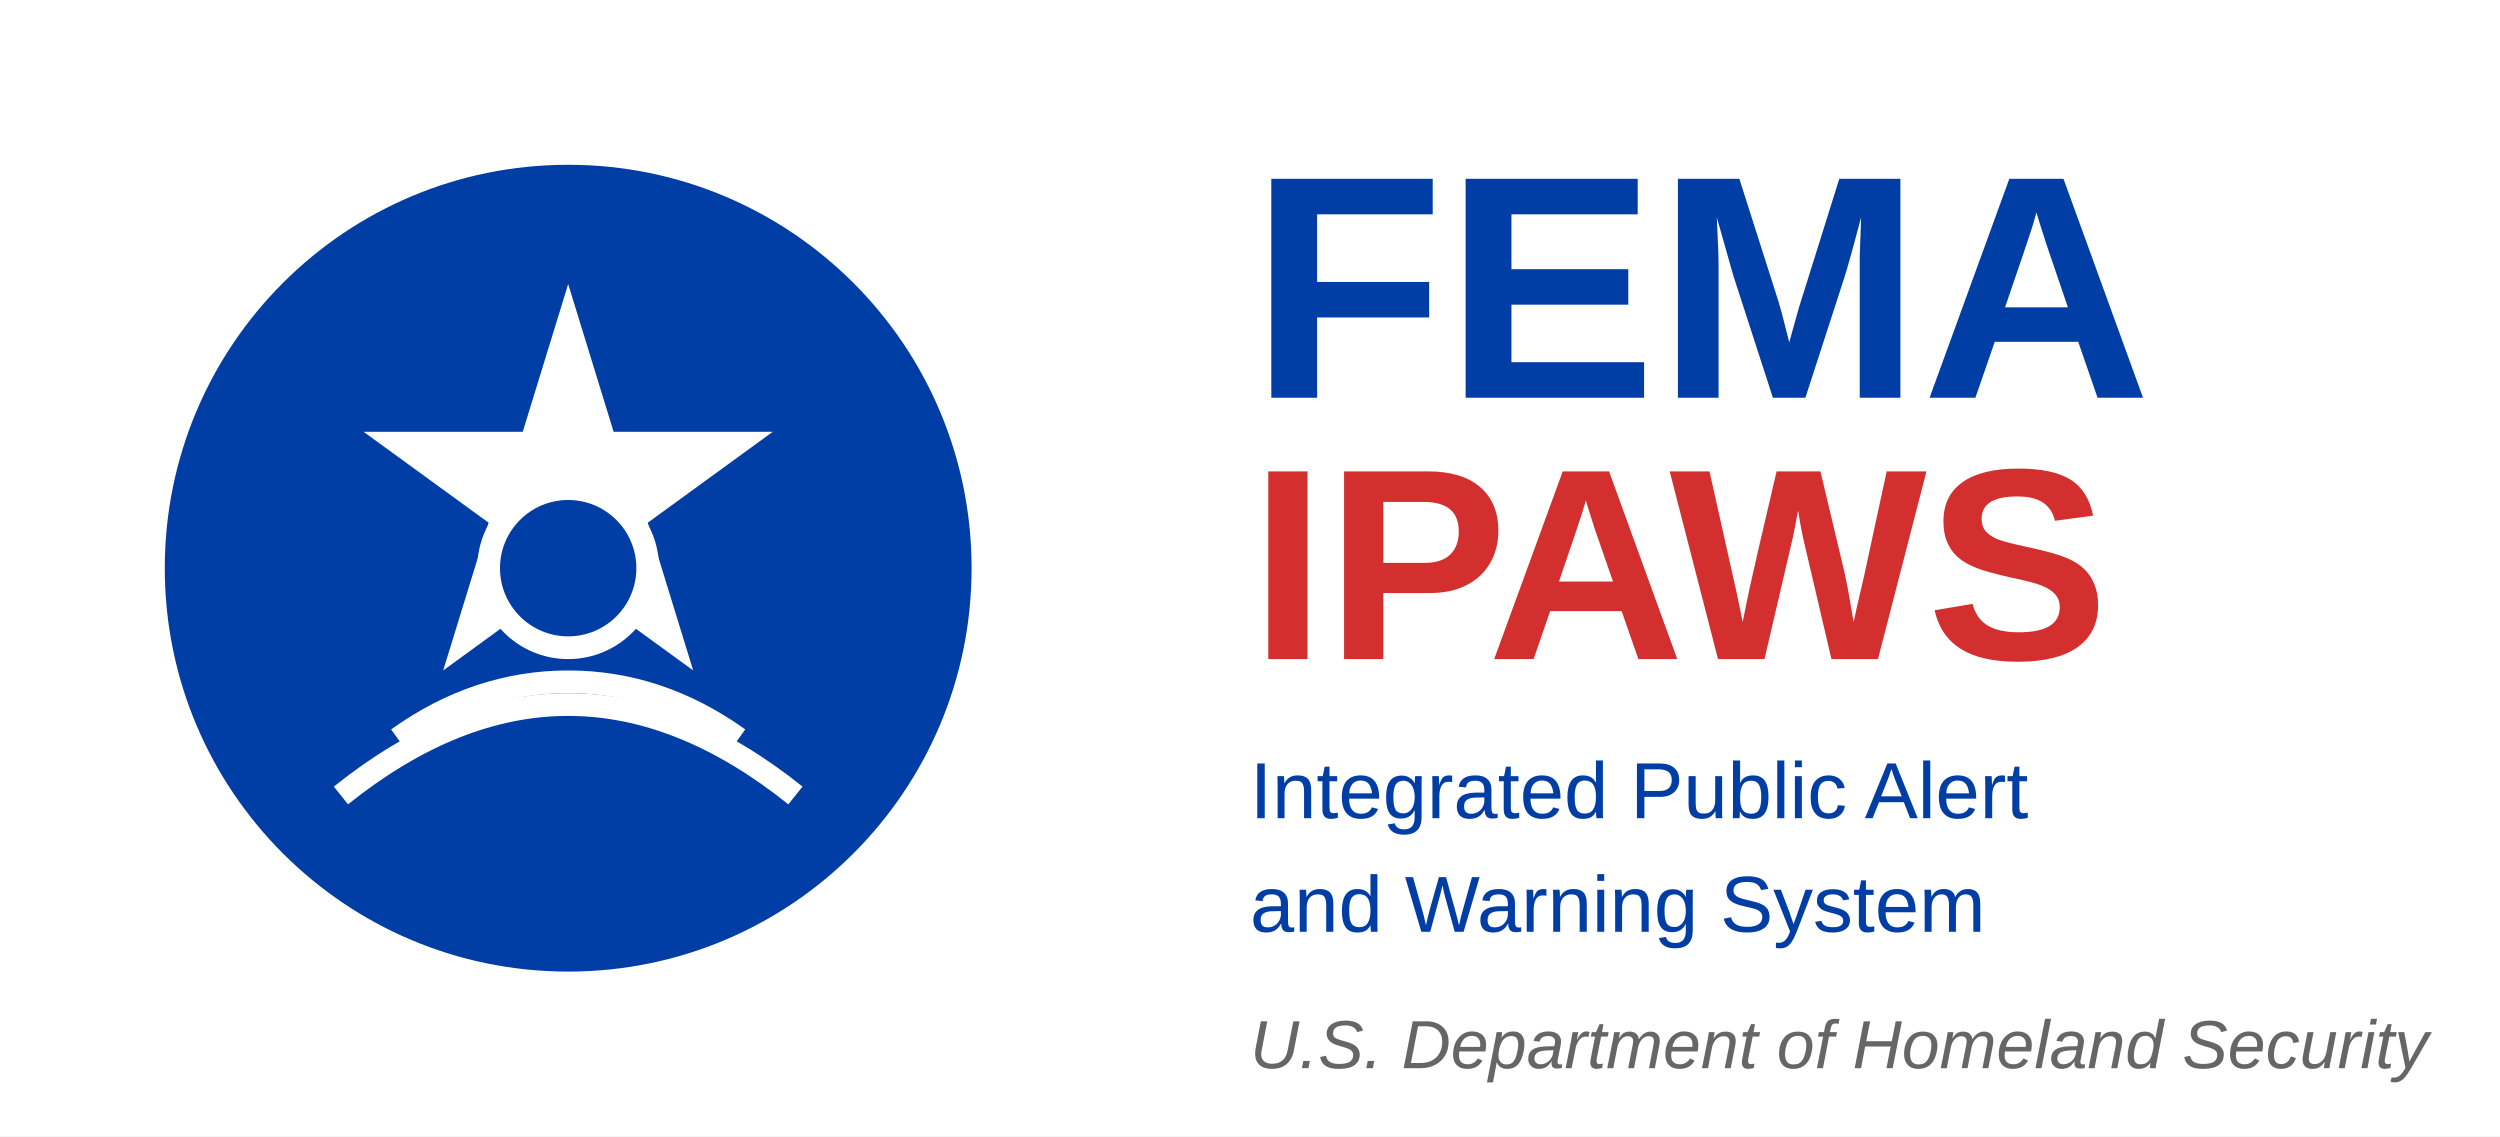
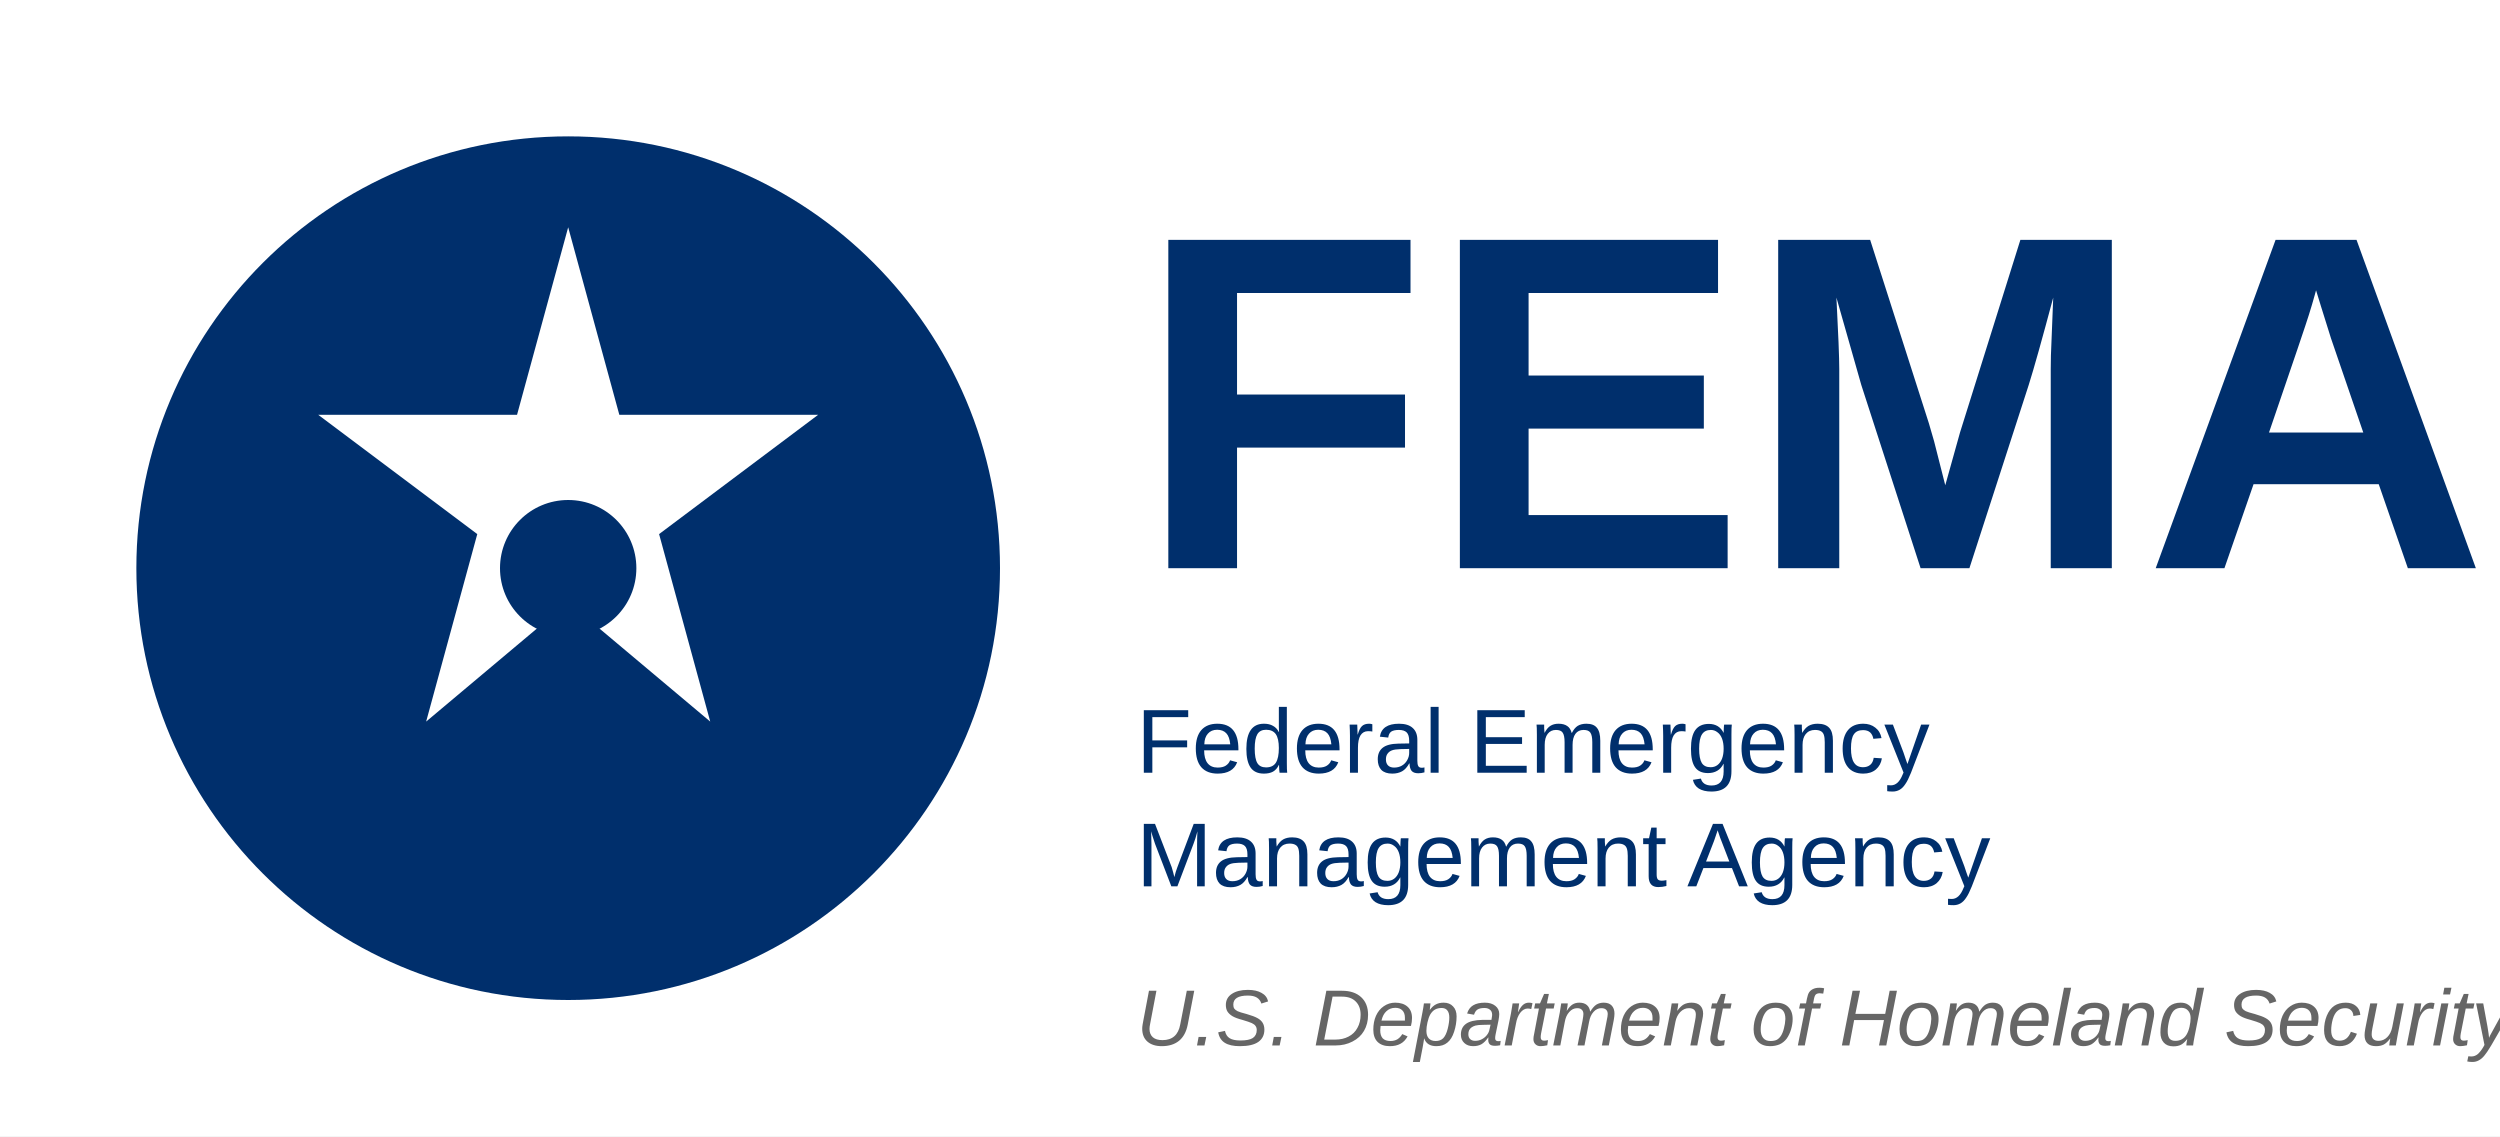
<svg xmlns="http://www.w3.org/2000/svg" width="220" height="100" viewBox="0 0 220 100" role="img" aria-labelledby="title desc">
  <rect width="220" height="100" fill="#FFFFFF" />
-   <circle cx="50" cy="50" r="35" fill="#003DA5" stroke="#003DA5" stroke-width="1" />
-   <path d="M 50 25 L 54 38 L 68 38 L 57 46 L 61 59 L 50 51 L 39 59 L 43 46 L 32 38 L 46 38 Z" fill="#FFFFFF" />
-   <circle cx="50" cy="50" r="8" fill="#FFFFFF" />
-   <circle cx="50" cy="50" r="6" fill="#003DA5" />
-   <g stroke="#FFFFFF" stroke-width="2" fill="none">
-     <path d="M 35 65 Q 42 60 50 60 Q 58 60 65 65" />
-     <path d="M 30 70 Q 40 62 50 62 Q 60 62 70 70" />
-   </g>
-   <text x="110" y="35" font-family="Arial, Helvetica, sans-serif" font-size="28" font-weight="bold" fill="#003DA5">
+   <circle cx="50" cy="50" r="38" fill="#002F6C" />
+   <path d="M 50 20 L 54.5 36.5 L 72 36.5 L 58 47 L 62.5 63.5 L 50 53 L 37.5 63.5 L 42 47 L 28 36.5 L 45.5 36.5 Z" fill="#FFFFFF" />
+   <circle cx="50" cy="50" r="6" fill="#002F6C" />
+   <text x="100" y="50" font-family="Arial, Helvetica, sans-serif" font-size="42" font-weight="bold" fill="#002F6C">
    FEMA
  </text>
-   <text x="110" y="58" font-family="Arial, Helvetica, sans-serif" font-size="24" font-weight="bold" fill="#D32F2F">
-     IPAWS
+   <text x="100" y="68" font-family="Arial, Helvetica, sans-serif" font-size="8" fill="#002F6C">
+     Federal Emergency
  </text>
-   <text x="110" y="72" font-family="Arial, Helvetica, sans-serif" font-size="7" fill="#003DA5">
-     Integrated Public Alert
+   <text x="100" y="78" font-family="Arial, Helvetica, sans-serif" font-size="8" fill="#002F6C">
+     Management Agency
  </text>
-   <text x="110" y="82" font-family="Arial, Helvetica, sans-serif" font-size="7" fill="#003DA5">
-     and Warning System
-   </text>
-   <text x="110" y="94" font-family="Arial, Helvetica, sans-serif" font-size="6" fill="#666666" font-style="italic">
+   <text x="100" y="92" font-family="Arial, Helvetica, sans-serif" font-size="7" fill="#666666" font-style="italic">
    U.S. Department of Homeland Security
  </text>
</svg>
